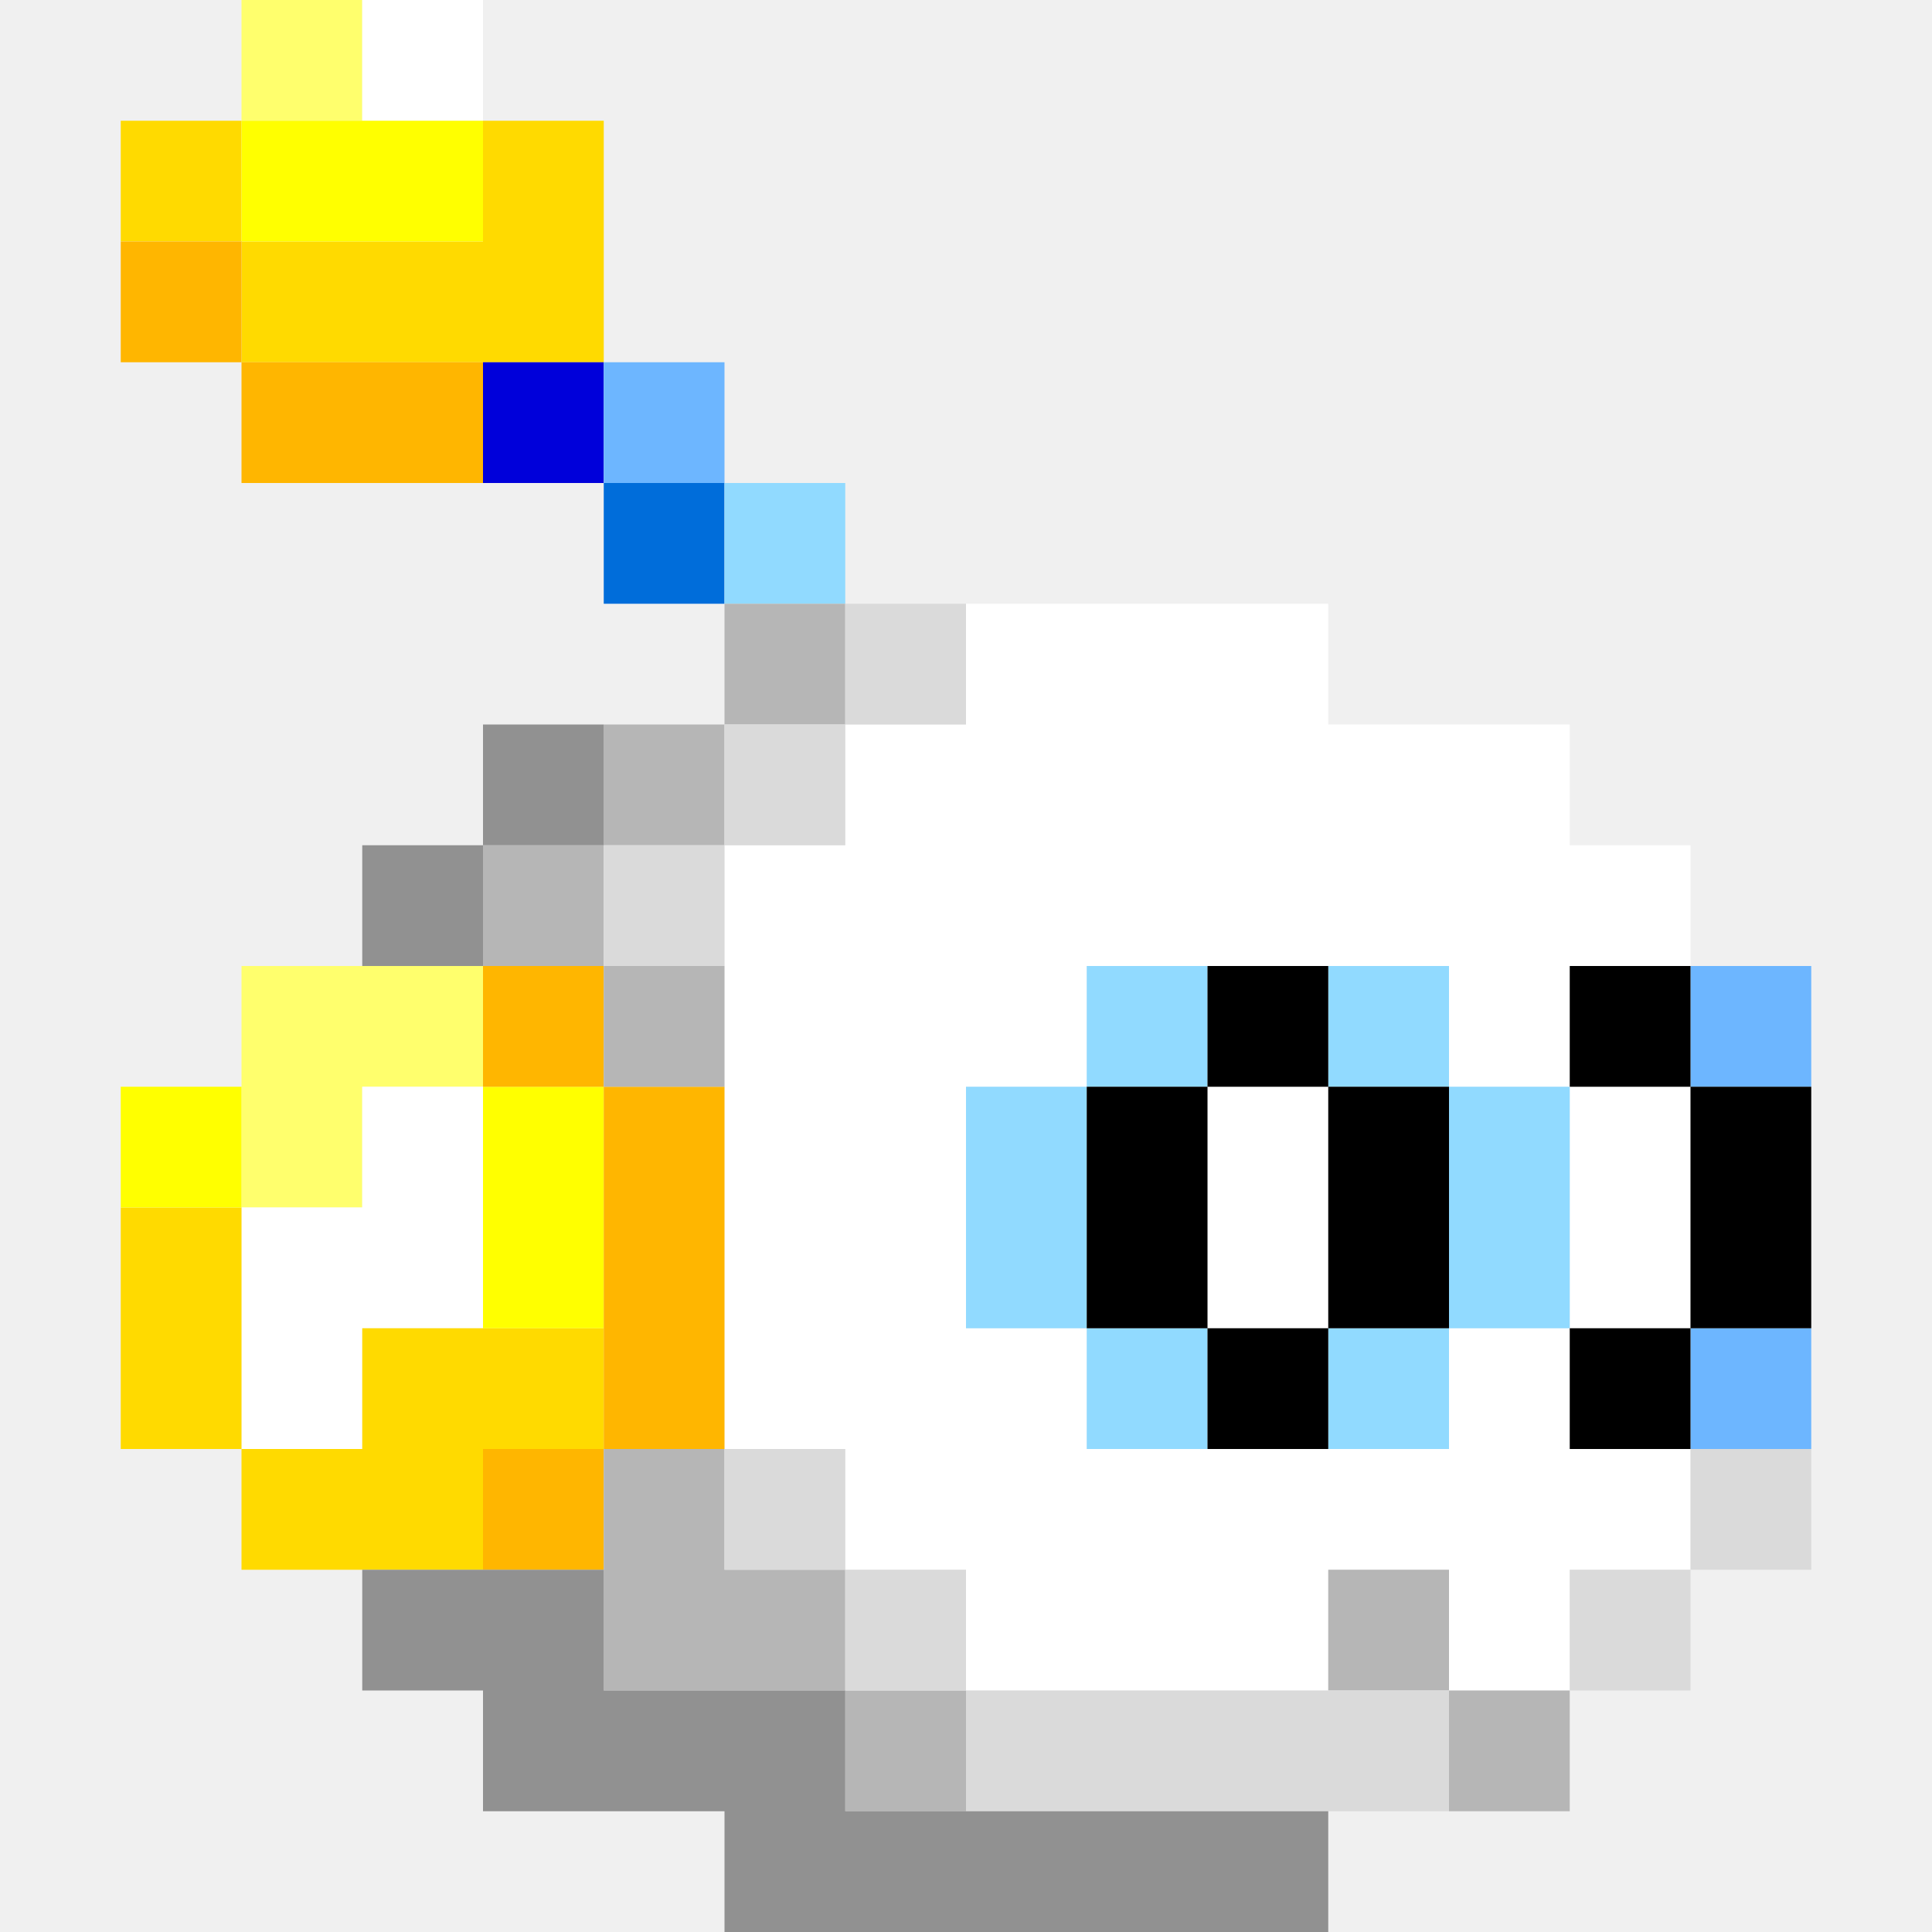
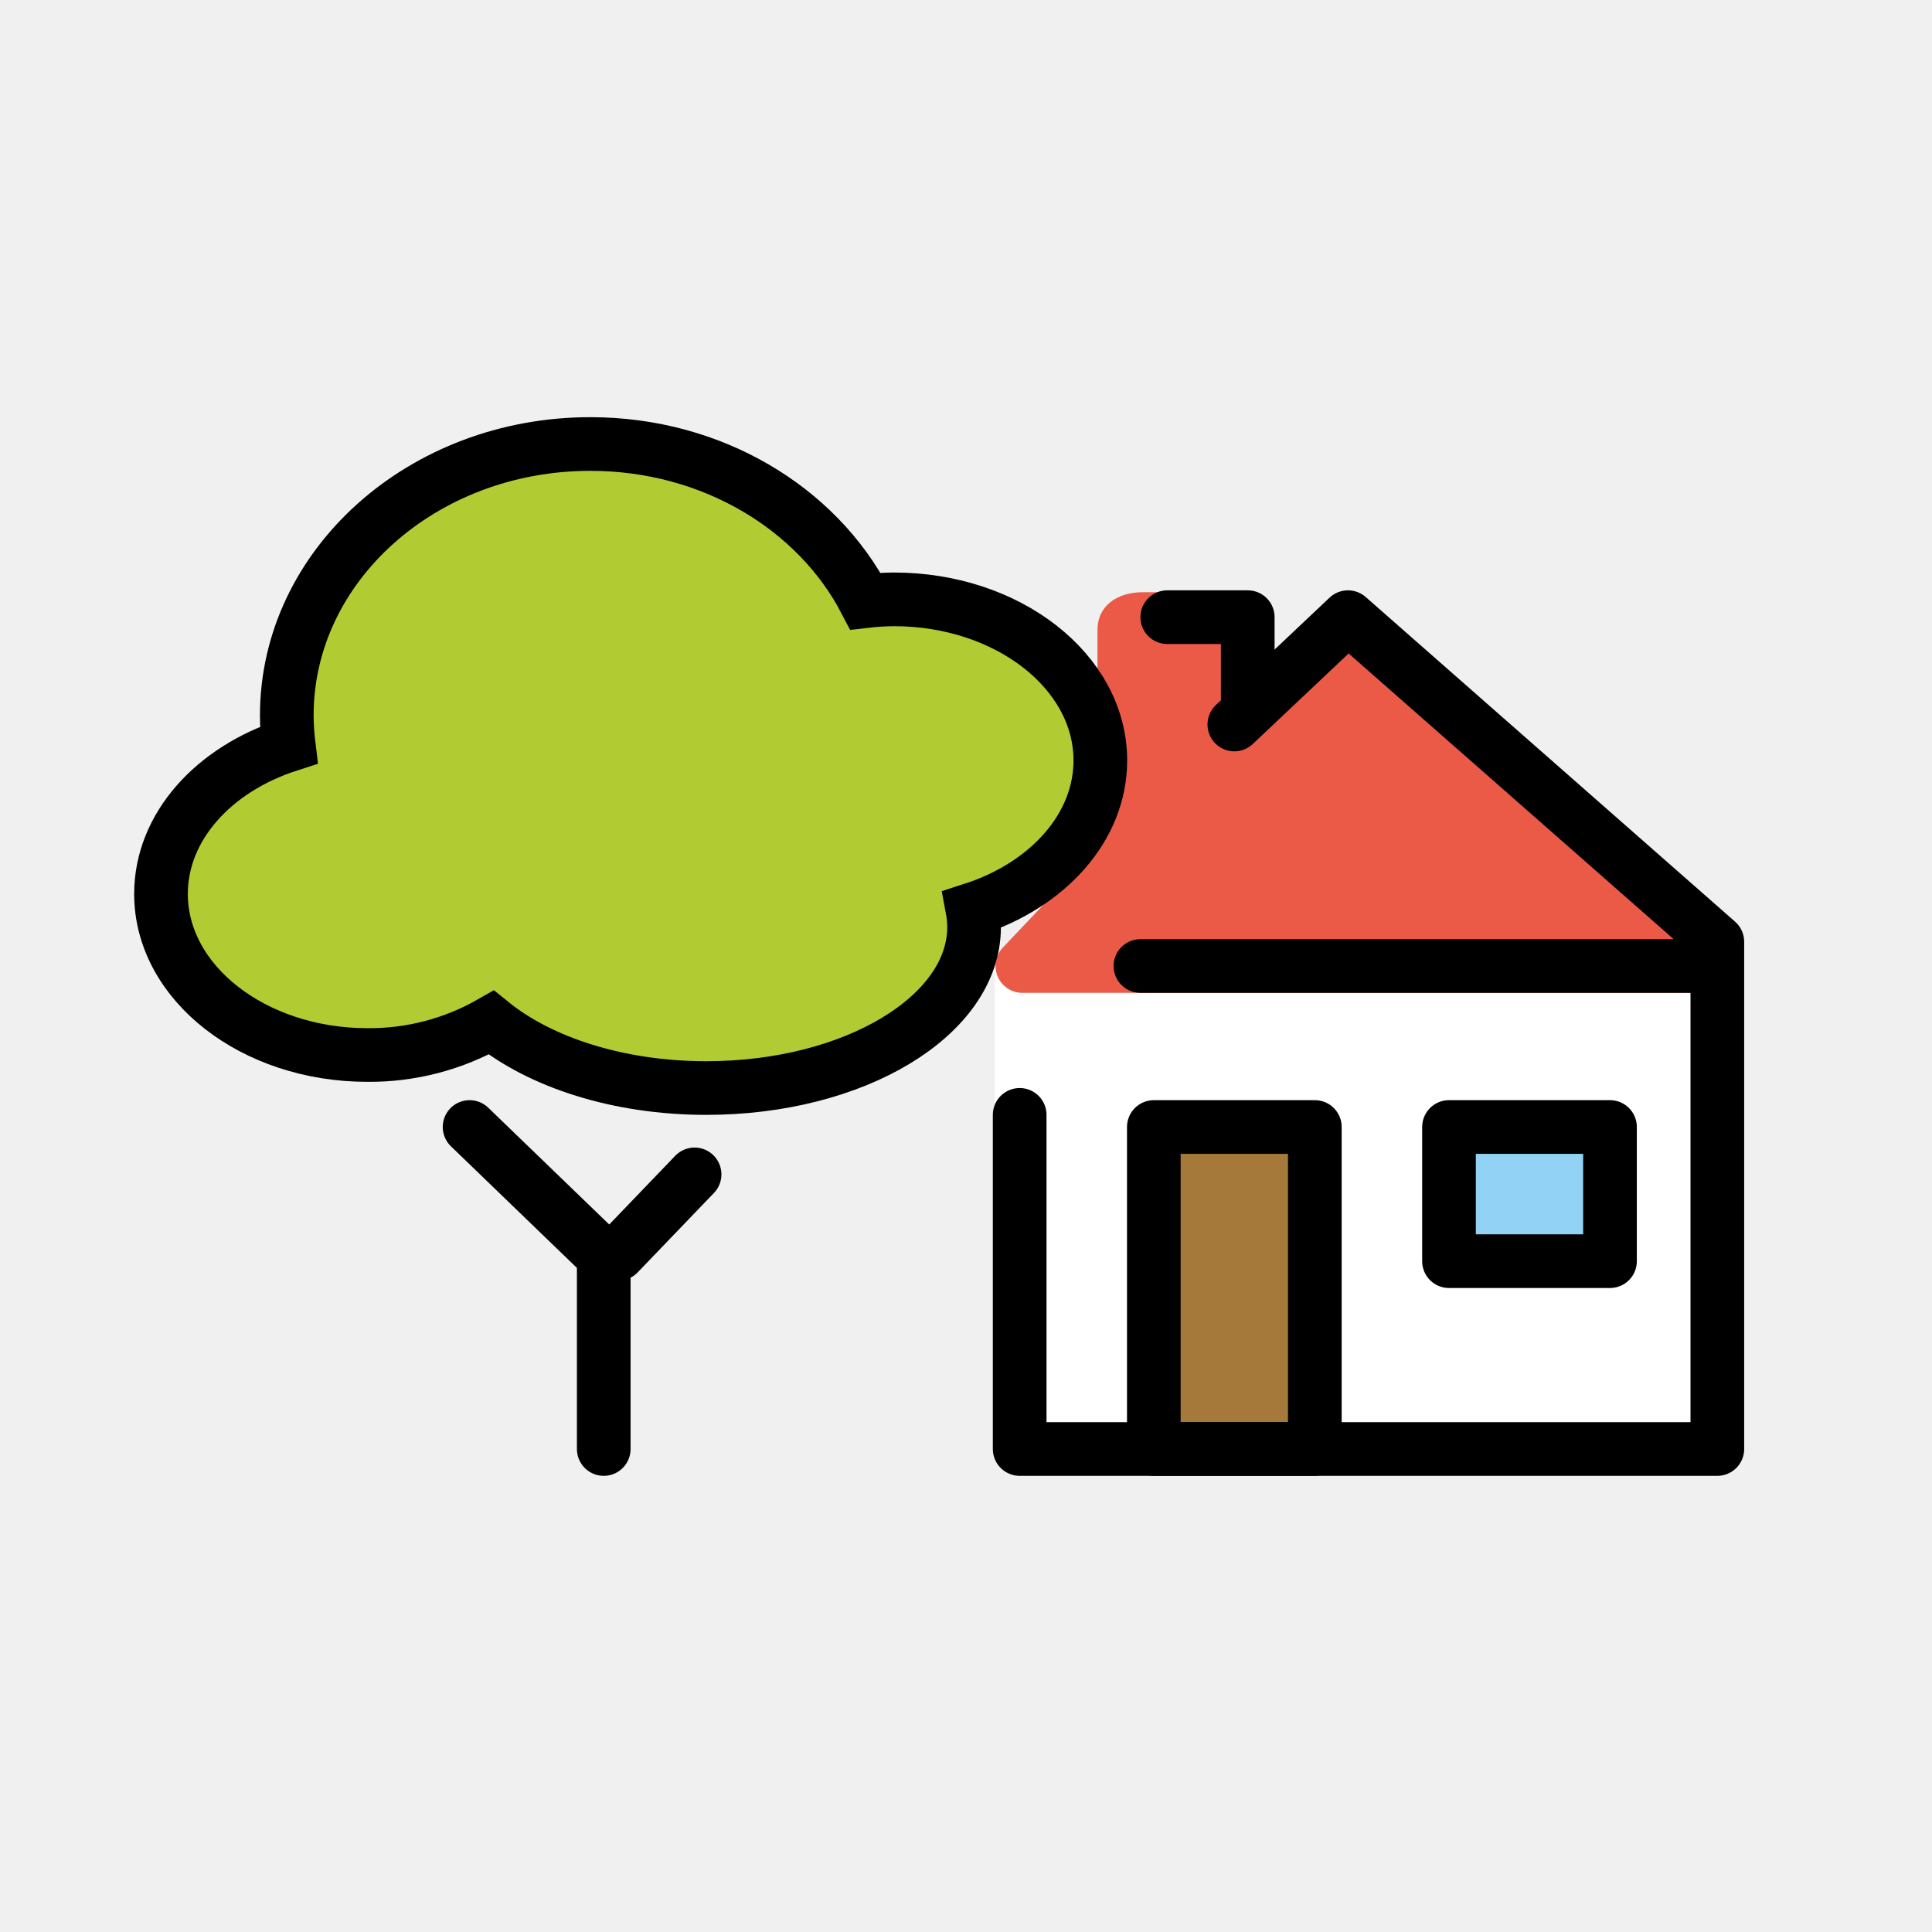
- <svg xmlns="http://www.w3.org/2000/svg" width="16px" height="16px" viewBox="0 0 16 16" version="1.1">
-   <g id="surface1">
-     <path style="fill-rule:nonzero;fill:rgb(0%,0%,0%);fill-opacity:1;stroke-width:1;stroke-linecap:butt;stroke-linejoin:miter;stroke:rgb(100%,100%,42.745%);stroke-opacity:1;stroke-miterlimit:4;" d="M 2 0 L 3 0 M 2 8 L 4 8 M 2 9 L 3 9 " transform="matrix(1,0,0,1,0,0.5)" />
-     <path style="fill-rule:nonzero;fill:rgb(0%,0%,0%);fill-opacity:1;stroke-width:1;stroke-linecap:butt;stroke-linejoin:miter;stroke:rgb(100%,100%,100%);stroke-opacity:1;stroke-miterlimit:4;" d="M 3 0 L 4 0 M 8 5 L 11 5 M 7 6 L 13 6 M 6 7 L 14 7 M 6 8 L 9 8 M 12 8 L 13 8 M 3 9 L 4 9 M 6 9 L 8 9 M 10 9 L 11 9 M 13 9 L 14 9 M 2 10 L 4 10 M 6 10 L 8 10 M 10 10 L 11 10 M 13 10 L 14 10 M 2 11 L 3 11 M 6 11 L 9 11 M 12 11 L 13 11 M 7 12 L 14 12 M 8 13 L 11 13 M 12 13 L 13 13 " transform="matrix(1,0,0,1,0,0.5)" />
-     <path style="fill-rule:nonzero;fill:rgb(0%,0%,0%);fill-opacity:1;stroke-width:1;stroke-linecap:butt;stroke-linejoin:miter;stroke:rgb(100%,85.49%,0%);stroke-opacity:1;stroke-miterlimit:4;" d="M 1 1 L 2 1 M 4 1 L 5 1 M 2 2 L 5 2 M 1 10 L 2 10 M 1 11 L 2 11 M 3 11 L 5 11 M 2 12 L 4 12 " transform="matrix(1,0,0,1,0,0.5)" />
-     <path style="fill-rule:nonzero;fill:rgb(0%,0%,0%);fill-opacity:1;stroke-width:1;stroke-linecap:butt;stroke-linejoin:miter;stroke:rgb(100%,100%,0%);stroke-opacity:1;stroke-miterlimit:4;" d="M 2 1 L 4 1 M 1 9 L 2 9 M 4 9 L 5 9 M 4 10 L 5 10 " transform="matrix(1,0,0,1,0,0.5)" />
-     <path style="fill-rule:nonzero;fill:rgb(0%,0%,0%);fill-opacity:1;stroke-width:1;stroke-linecap:butt;stroke-linejoin:miter;stroke:rgb(100%,71.373%,0%);stroke-opacity:1;stroke-miterlimit:4;" d="M 1 2 L 2 2 M 2 3 L 4 3 M 4 8 L 5 8 M 5 9 L 6 9 M 5 10 L 6 10 M 5 11 L 6 11 M 4 12 L 5 12 " transform="matrix(1,0,0,1,0,0.5)" />
-     <path style="fill:none;stroke-width:1;stroke-linecap:butt;stroke-linejoin:miter;stroke:rgb(0%,0%,85.49%);stroke-opacity:1;stroke-miterlimit:4;" d="M 4 3 L 5 3 " transform="matrix(1,0,0,1,0,0.5)" />
-     <path style="fill-rule:nonzero;fill:rgb(0%,0%,0%);fill-opacity:1;stroke-width:1;stroke-linecap:butt;stroke-linejoin:miter;stroke:rgb(42.745%,71.373%,100%);stroke-opacity:1;stroke-miterlimit:4;" d="M 5 3 L 6 3 M 14 8 L 15 8 M 14 11 L 15 11 " transform="matrix(1,0,0,1,0,0.5)" />
-     <path style="fill:none;stroke-width:1;stroke-linecap:butt;stroke-linejoin:miter;stroke:rgb(0%,42.745%,85.49%);stroke-opacity:1;stroke-miterlimit:4;" d="M 5 4 L 6 4 " transform="matrix(1,0,0,1,0,0.5)" />
-     <path style="fill-rule:nonzero;fill:rgb(0%,0%,0%);fill-opacity:1;stroke-width:1;stroke-linecap:butt;stroke-linejoin:miter;stroke:rgb(56.863%,85.49%,100%);stroke-opacity:1;stroke-miterlimit:4;" d="M 6 4 L 7 4 M 9 8 L 10 8 M 11 8 L 12 8 M 8 9 L 9 9 M 12 9 L 13 9 M 8 10 L 9 10 M 12 10 L 13 10 M 9 11 L 10 11 M 11 11 L 12 11 " transform="matrix(1,0,0,1,0,0.5)" />
-     <path style="fill-rule:nonzero;fill:rgb(0%,0%,0%);fill-opacity:1;stroke-width:1;stroke-linecap:butt;stroke-linejoin:miter;stroke:rgb(71.373%,71.373%,71.373%);stroke-opacity:1;stroke-miterlimit:4;" d="M 6 5 L 7 5 M 5 6 L 6 6 M 4 7 L 5 7 M 5 8 L 6 8 M 5 12 L 6 12 M 5 13 L 7 13 M 11 13 L 12 13 M 7 14 L 8 14 M 12 14 L 13 14 " transform="matrix(1,0,0,1,0,0.5)" />
-     <path style="fill-rule:nonzero;fill:rgb(0%,0%,0%);fill-opacity:1;stroke-width:1;stroke-linecap:butt;stroke-linejoin:miter;stroke:rgb(85.49%,85.49%,85.49%);stroke-opacity:1;stroke-miterlimit:4;" d="M 7 5 L 8 5 M 6 6 L 7 6 M 5 7 L 6 7 M 6 12 L 7 12 M 14 12 L 15 12 M 7 13 L 8 13 M 13 13 L 14 13 M 8 14 L 12 14 " transform="matrix(1,0,0,1,0,0.5)" />
-     <path style="fill-rule:nonzero;fill:rgb(0%,0%,0%);fill-opacity:1;stroke-width:1;stroke-linecap:butt;stroke-linejoin:miter;stroke:rgb(56.863%,56.863%,56.863%);stroke-opacity:1;stroke-miterlimit:4;" d="M 4 6 L 5 6 M 3 7 L 4 7 M 3 13 L 5 13 M 4 14 L 7 14 M 6 15 L 11 15 " transform="matrix(1,0,0,1,0,0.5)" />
-     <path style="fill-rule:nonzero;fill:rgb(0%,0%,0%);fill-opacity:1;stroke-width:1;stroke-linecap:butt;stroke-linejoin:miter;stroke:rgb(0%,0%,0%);stroke-opacity:1;stroke-miterlimit:4;" d="M 10 8 L 11 8 M 13 8 L 14 8 M 9 9 L 10 9 M 11 9 L 12 9 M 14 9 L 15 9 M 9 10 L 10 10 M 11 10 L 12 10 M 14 10 L 15 10 M 10 11 L 11 11 M 13 11 L 14 11 " transform="matrix(1,0,0,1,0,0.5)" />
+ <svg xmlns="http://www.w3.org/2000/svg" id="emoji" viewBox="0 0 72 72" version="1.1">
+   <g id="color">
+     <rect x="37.075" y="36.053" width="26.884" height="18.114" fill="#FFFFFF" />
+     <polygon fill="#EA5A47" stroke="#EA5A47" stroke-linecap="round" stroke-linejoin="round" stroke-miterlimit="10" stroke-width="2" points="50.235,23.2 38.1,36 63.5,36" />
+     <path fill="#EA5A47" d="M47.3,26l-6.4,6.059v-8.573c0-0.931,0.755-1.416,1.686-1.416h3.028 c0.931,0,1.686,0.485,1.686,1.416C47.3,23.486,47.3,26,47.3,26z" />
+     <rect x="43" y="42" width="6" height="12" fill="#A57939" />
+     <rect x="54" y="42" width="6" height="5" fill="#92D3F5" />
+     <path fill="#B1CC33" d="M41.006,28.339c0-3.312-3.445-6.003-7.694-6.003c-0.355,0.003-0.71,0.025-1.062,0.066 c-1.8-3.455-5.707-5.855-10.25-5.855c-6.248,0-11.312,4.529-11.312,10.114c0.001,0.369,0.025,0.738,0.07,1.104 C7.966,28.666,6,30.81,6,33.314c0,3.312,3.445,6.003,7.694,6.003c1.615,0.014,3.206-0.402,4.614-1.207 c1.818,1.477,4.726,2.438,8.015,2.438c5.511,0,9.978-2.688,9.978-6.003c-0.001-0.219-0.021-0.438-0.061-0.653 C39.036,32.99,41.006,30.845,41.006,28.339z" />
+   </g>
+   <g id="hair" />
+   <g id="skin" />
+   <g id="skin-shadow" />
+   <g id="line">
+     <polyline fill="none" stroke="#000000" stroke-linecap="round" stroke-linejoin="round" stroke-miterlimit="10" stroke-width="2" points="46,27 50.235,23 64,35.098 64,54 38,54 38,41.548" />
+     <rect x="43" y="42" width="6" height="12" fill="none" stroke="#000000" stroke-linecap="round" stroke-linejoin="round" stroke-miterlimit="10" stroke-width="2" />
+     <rect x="54" y="42" width="6" height="5" fill="none" stroke="#000000" stroke-linecap="round" stroke-linejoin="round" stroke-miterlimit="10" stroke-width="2" />
+     <polyline fill="none" stroke="#000000" stroke-linecap="round" stroke-linejoin="round" stroke-miterlimit="10" stroke-width="2" points="43.5,23 46.5,23 46.5,26" />
+     <path fill="none" stroke="#000000" stroke-miterlimit="10" stroke-width="2" d="M31.245,39.34" />
+     <polyline fill="none" stroke="#000000" stroke-linecap="round" stroke-linejoin="round" stroke-width="2" points="22.5,54 22.5,46.827 17.5,42" />
+     <line x1="23.041" x2="25.885" y1="46.727" y2="43.766" fill="none" stroke="#000000" stroke-linecap="round" stroke-linejoin="round" stroke-width="2" />
+     <path fill="none" stroke="#000000" stroke-linecap="round" stroke-miterlimit="10" stroke-width="2" d="M41.006,28.339 c0-3.312-3.445-6.003-7.694-6.003c-0.355,0.003-0.71,0.025-1.062,0.066c-1.8-3.455-5.707-5.855-10.25-5.855 c-6.248,0-11.312,4.529-11.312,10.114c0.001,0.369,0.025,0.738,0.07,1.104C7.966,28.666,6,30.81,6,33.314 c0,3.312,3.445,6.003,7.694,6.003c1.615,0.014,3.206-0.402,4.614-1.207c1.818,1.477,4.726,2.438,8.015,2.438 c5.511,0,9.978-2.688,9.978-6.003c-0.001-0.219-0.021-0.438-0.061-0.653 C39.036,32.99,41.006,30.845,41.006,28.339z" />
+     <line x1="63.5" x2="42.5" y1="36" y2="36" fill="none" stroke="#000000" stroke-linecap="round" stroke-linejoin="round" stroke-miterlimit="10" stroke-width="2" />
  </g>
</svg>
